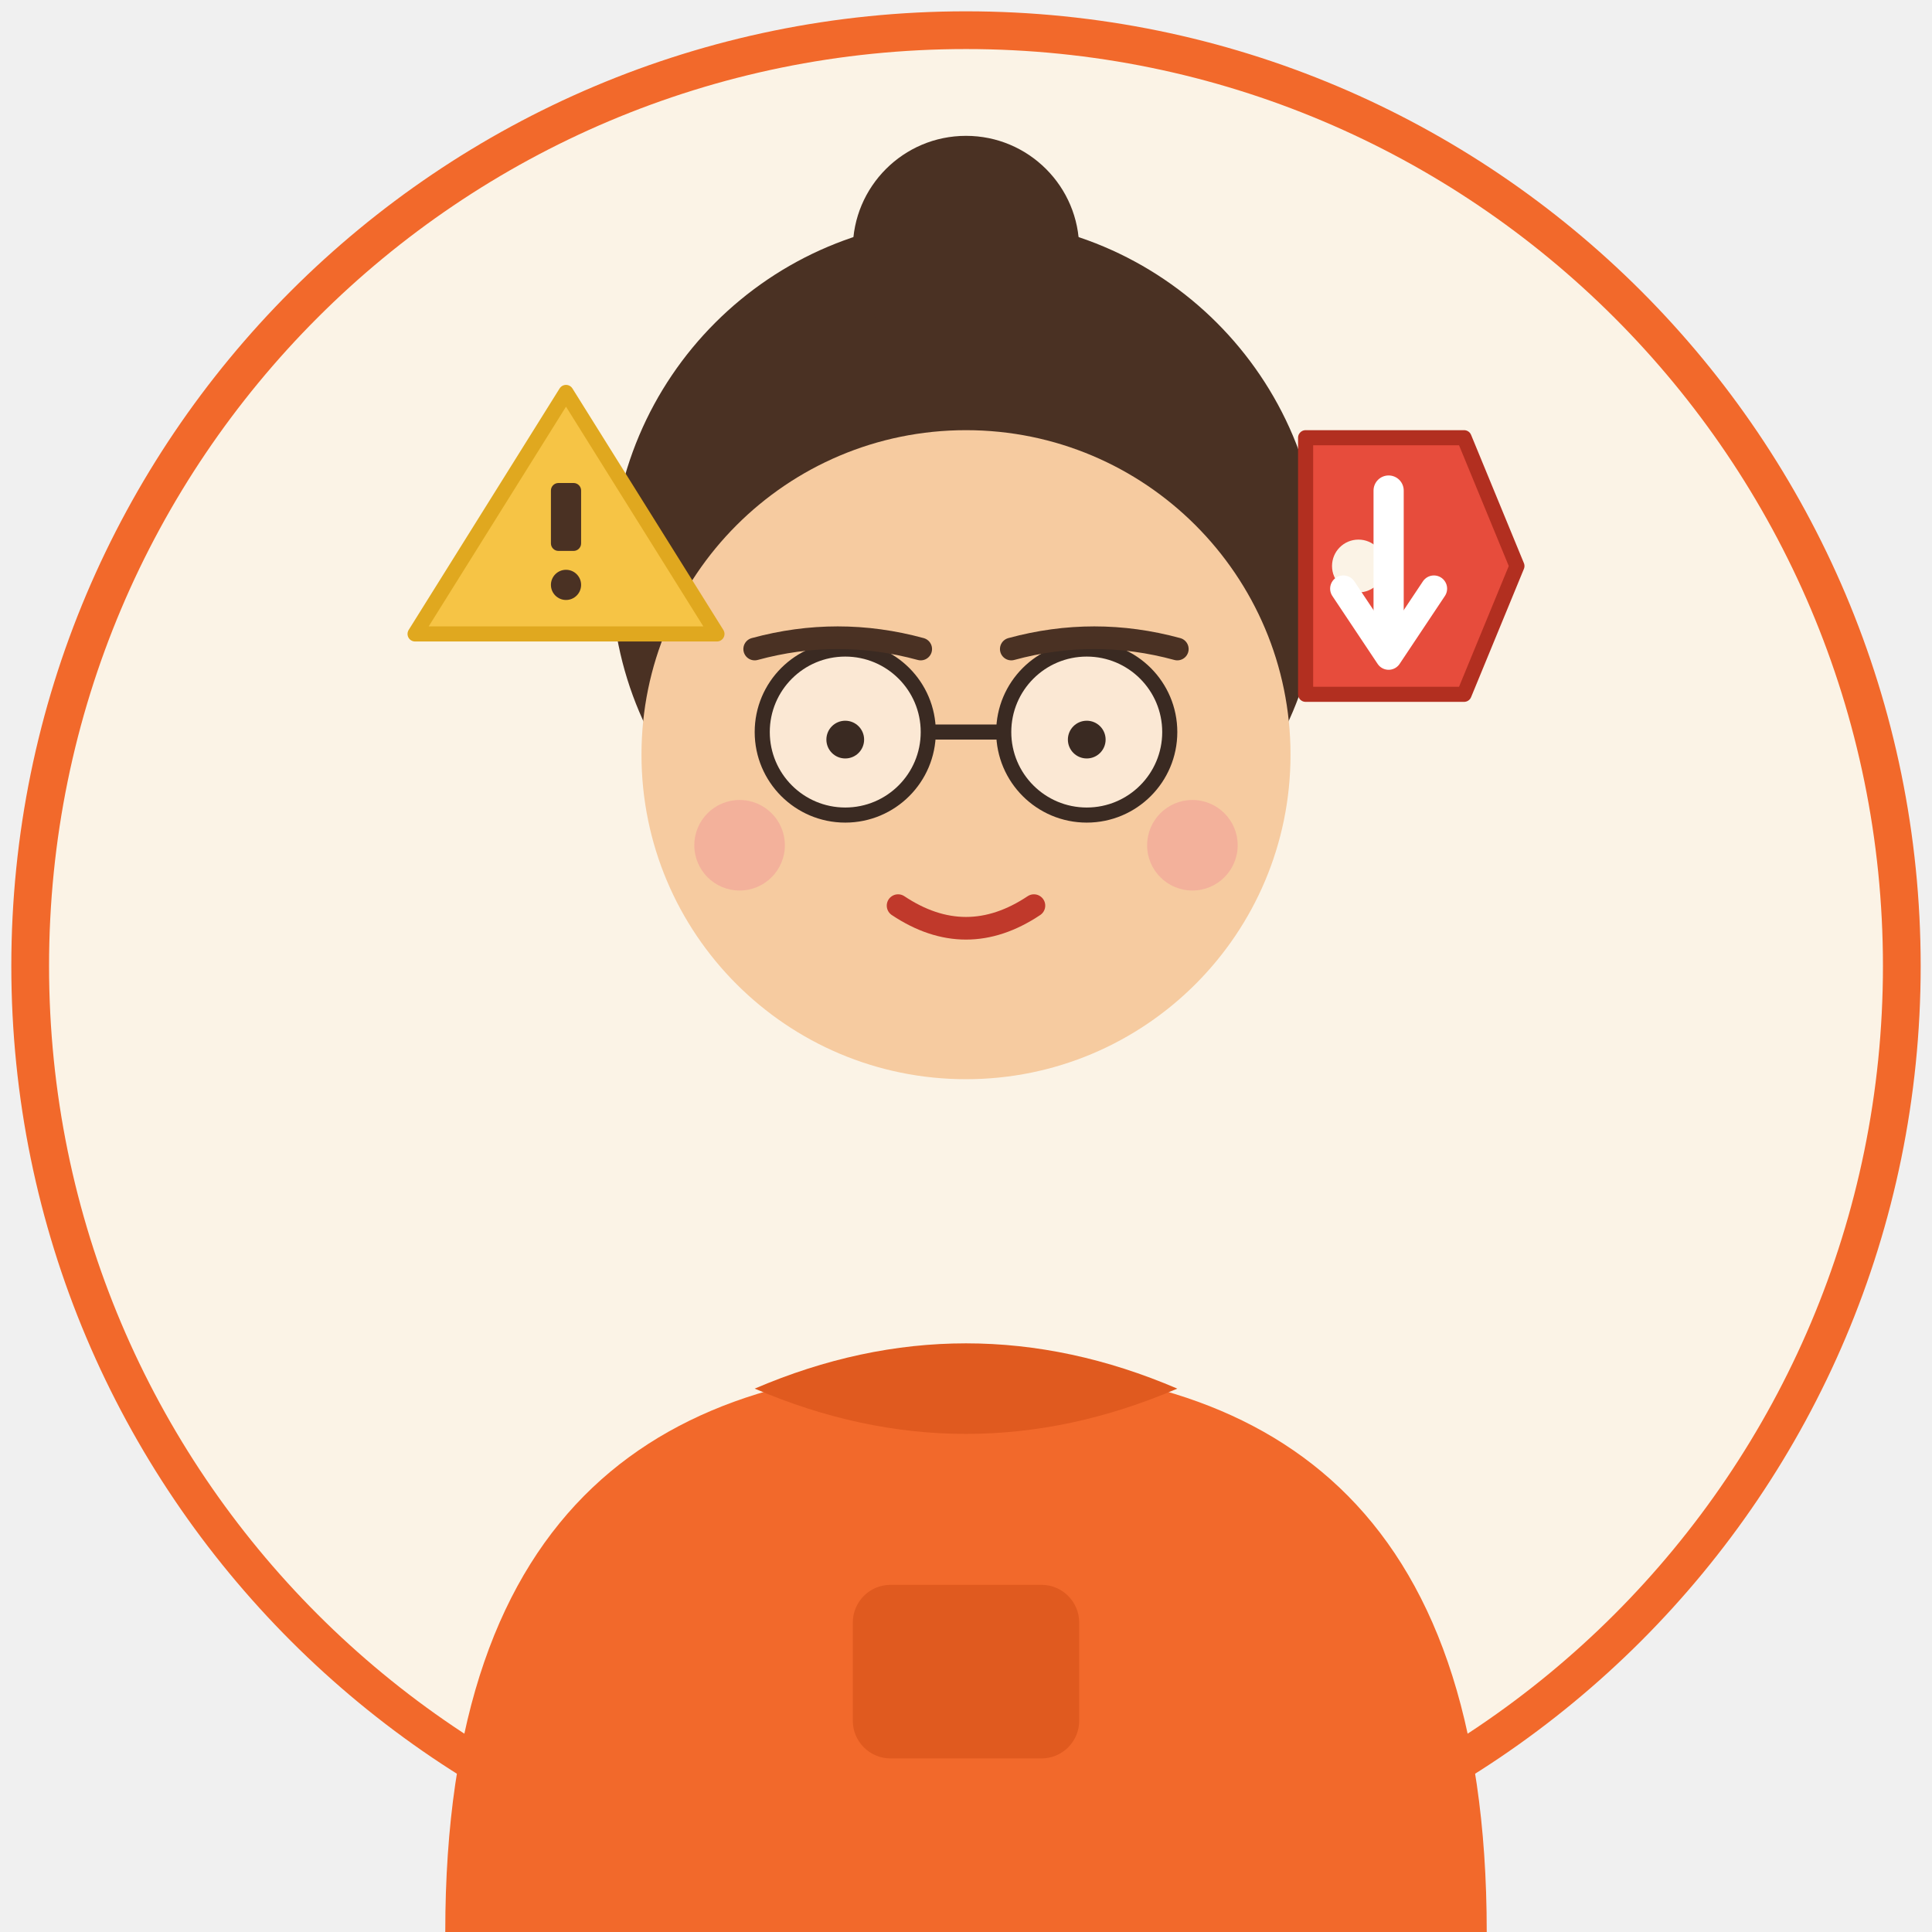
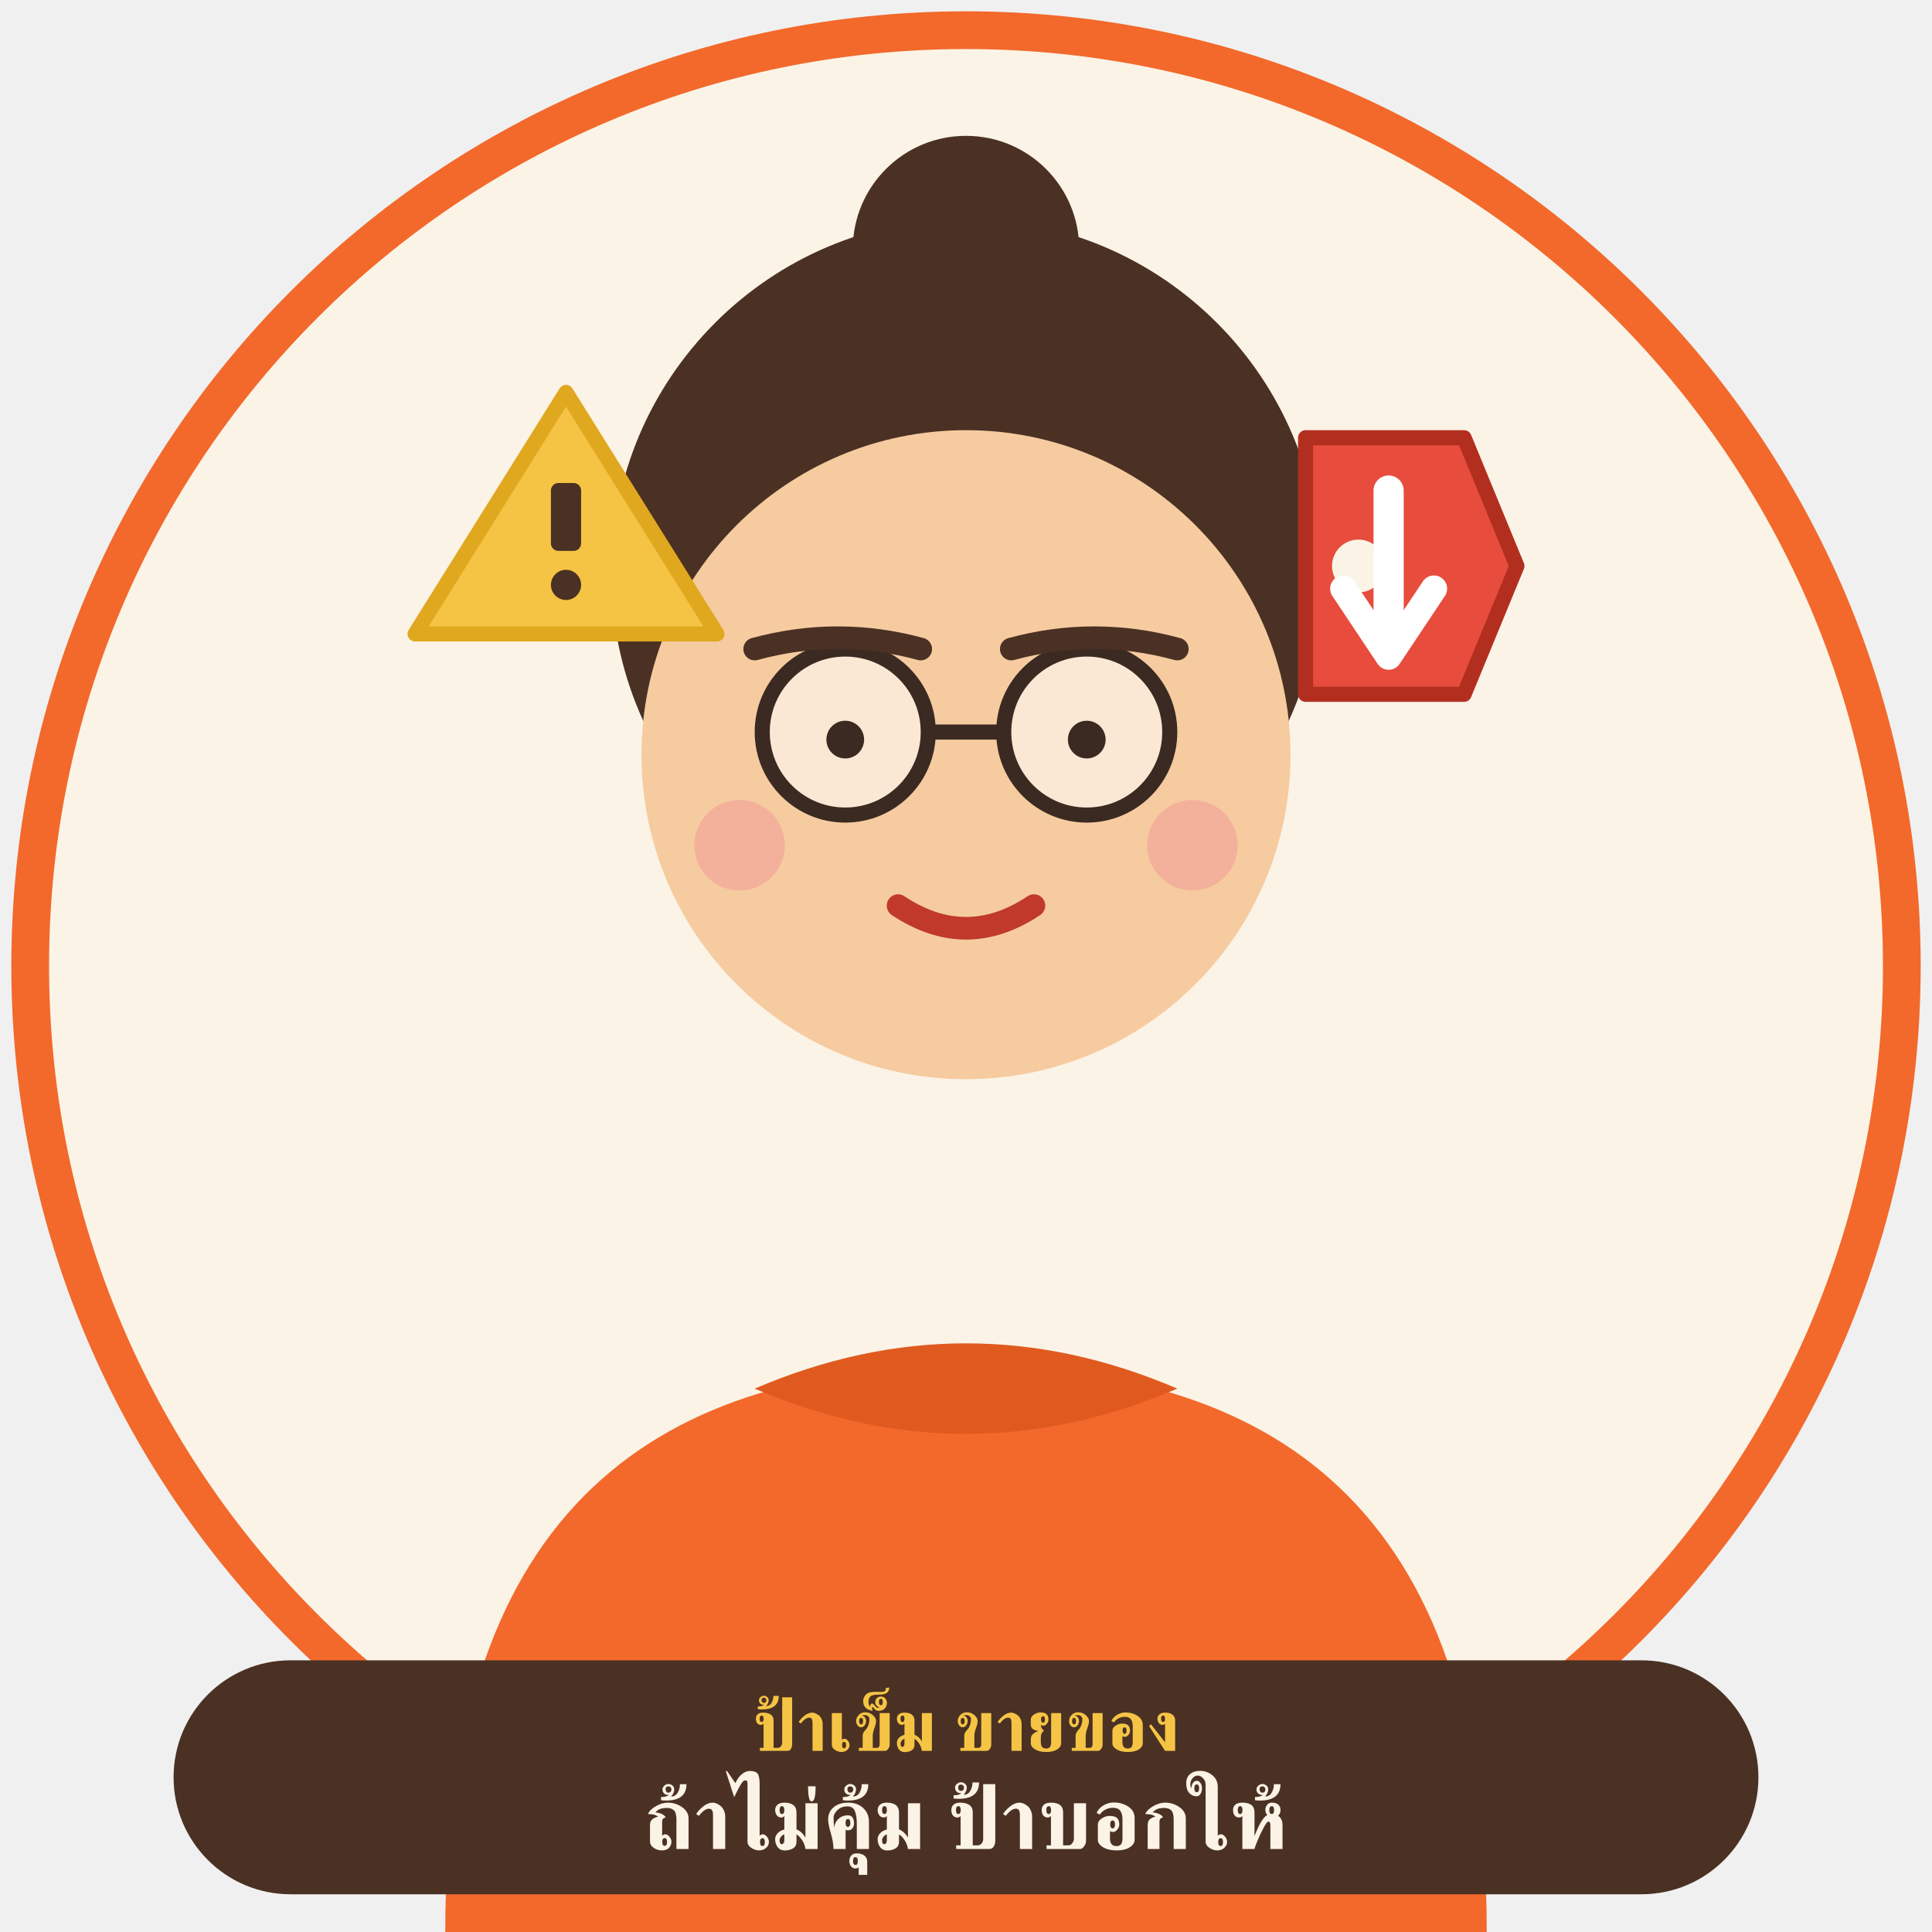
<svg xmlns="http://www.w3.org/2000/svg" viewBox="0 0 512 512" width="512" height="512">
  <circle cx="256" cy="256" r="248" fill="#FBF3E6" />
  <circle cx="256" cy="256" r="248" fill="none" stroke="#F2692B" stroke-width="10" />
  <circle cx="256" cy="152" r="94" fill="#4A3123" />
  <circle cx="256" cy="66" r="30" fill="#4A3123" />
  <path d="M118 512 C118 398 176 362 256 362 C336 362 394 398 394 512 Z" fill="#F2692B" />
  <path d="M200 368 Q256 344 312 368 Q256 392 200 368 Z" fill="#E05A1F" />
-   <rect x="226" y="420" width="60" height="46" rx="10" fill="#E05A1F" />
+   <rect x="46" y="440" width="420" height="62" rx="31" fill="#4A3123" />
+   <text x="256" y="464" text-anchor="middle" font-family="Leelawadee UI, Tahoma, sans-serif" font-size="19" font-weight="bold" fill="#F6C445">ป้าเข็ม ขายของ</text>
+   <text x="256" y="490" text-anchor="middle" font-family="Leelawadee UI, Tahoma, sans-serif" font-size="23" font-weight="bold" fill="#FBF3E6">ถ้าไม่คุ้ม ป้าบอกให้</text>
  <circle cx="256" cy="200" r="86" fill="#F6CBA0" />
  <circle cx="196" cy="224" r="12" fill="#F2A098" opacity="0.6" />
  <circle cx="316" cy="224" r="12" fill="#F2A098" opacity="0.6" />
  <circle cx="224" cy="194" r="22" fill="#FFFFFF" fill-opacity="0.55" stroke="#3A2A22" stroke-width="4" />
  <circle cx="288" cy="194" r="22" fill="#FFFFFF" fill-opacity="0.55" stroke="#3A2A22" stroke-width="4" />
  <line x1="246" y1="194" x2="266" y2="194" stroke="#3A2A22" stroke-width="4" />
  <circle cx="224" cy="196" r="5" fill="#3A2A22" />
  <circle cx="288" cy="196" r="5" fill="#3A2A22" />
  <path d="M200 172 Q222 166 244 172" fill="none" stroke="#4A3123" stroke-width="6" stroke-linecap="round" />
  <path d="M268 172 Q290 166 312 172" fill="none" stroke="#4A3123" stroke-width="6" stroke-linecap="round" />
  <path d="M238 240 Q256 252 274 240" fill="none" stroke="#C0392B" stroke-width="6" stroke-linecap="round" />
  <polygon points="150,104 190,168 110,168" fill="#F6C445" stroke="#E0A81F" stroke-width="4" stroke-linejoin="round" />
  <rect x="146" y="128" width="8" height="18" rx="2" fill="#4A3123" />
  <circle cx="150" cy="155" r="4" fill="#4A3123" />
  <polygon points="346,116 388,116 402,150 388,184 346,184" fill="#E74C3C" stroke="#B22F20" stroke-width="4" stroke-linejoin="round" />
  <circle cx="360" cy="150" r="7" fill="#FBF3E6" />
  <line x1="368" y1="130" x2="368" y2="168" stroke="#FFFFFF" stroke-width="8" stroke-linecap="round" />
  <polyline points="356,156 368,174 380,156" fill="none" stroke="#FFFFFF" stroke-width="7" stroke-linecap="round" stroke-linejoin="round" />
</svg>
